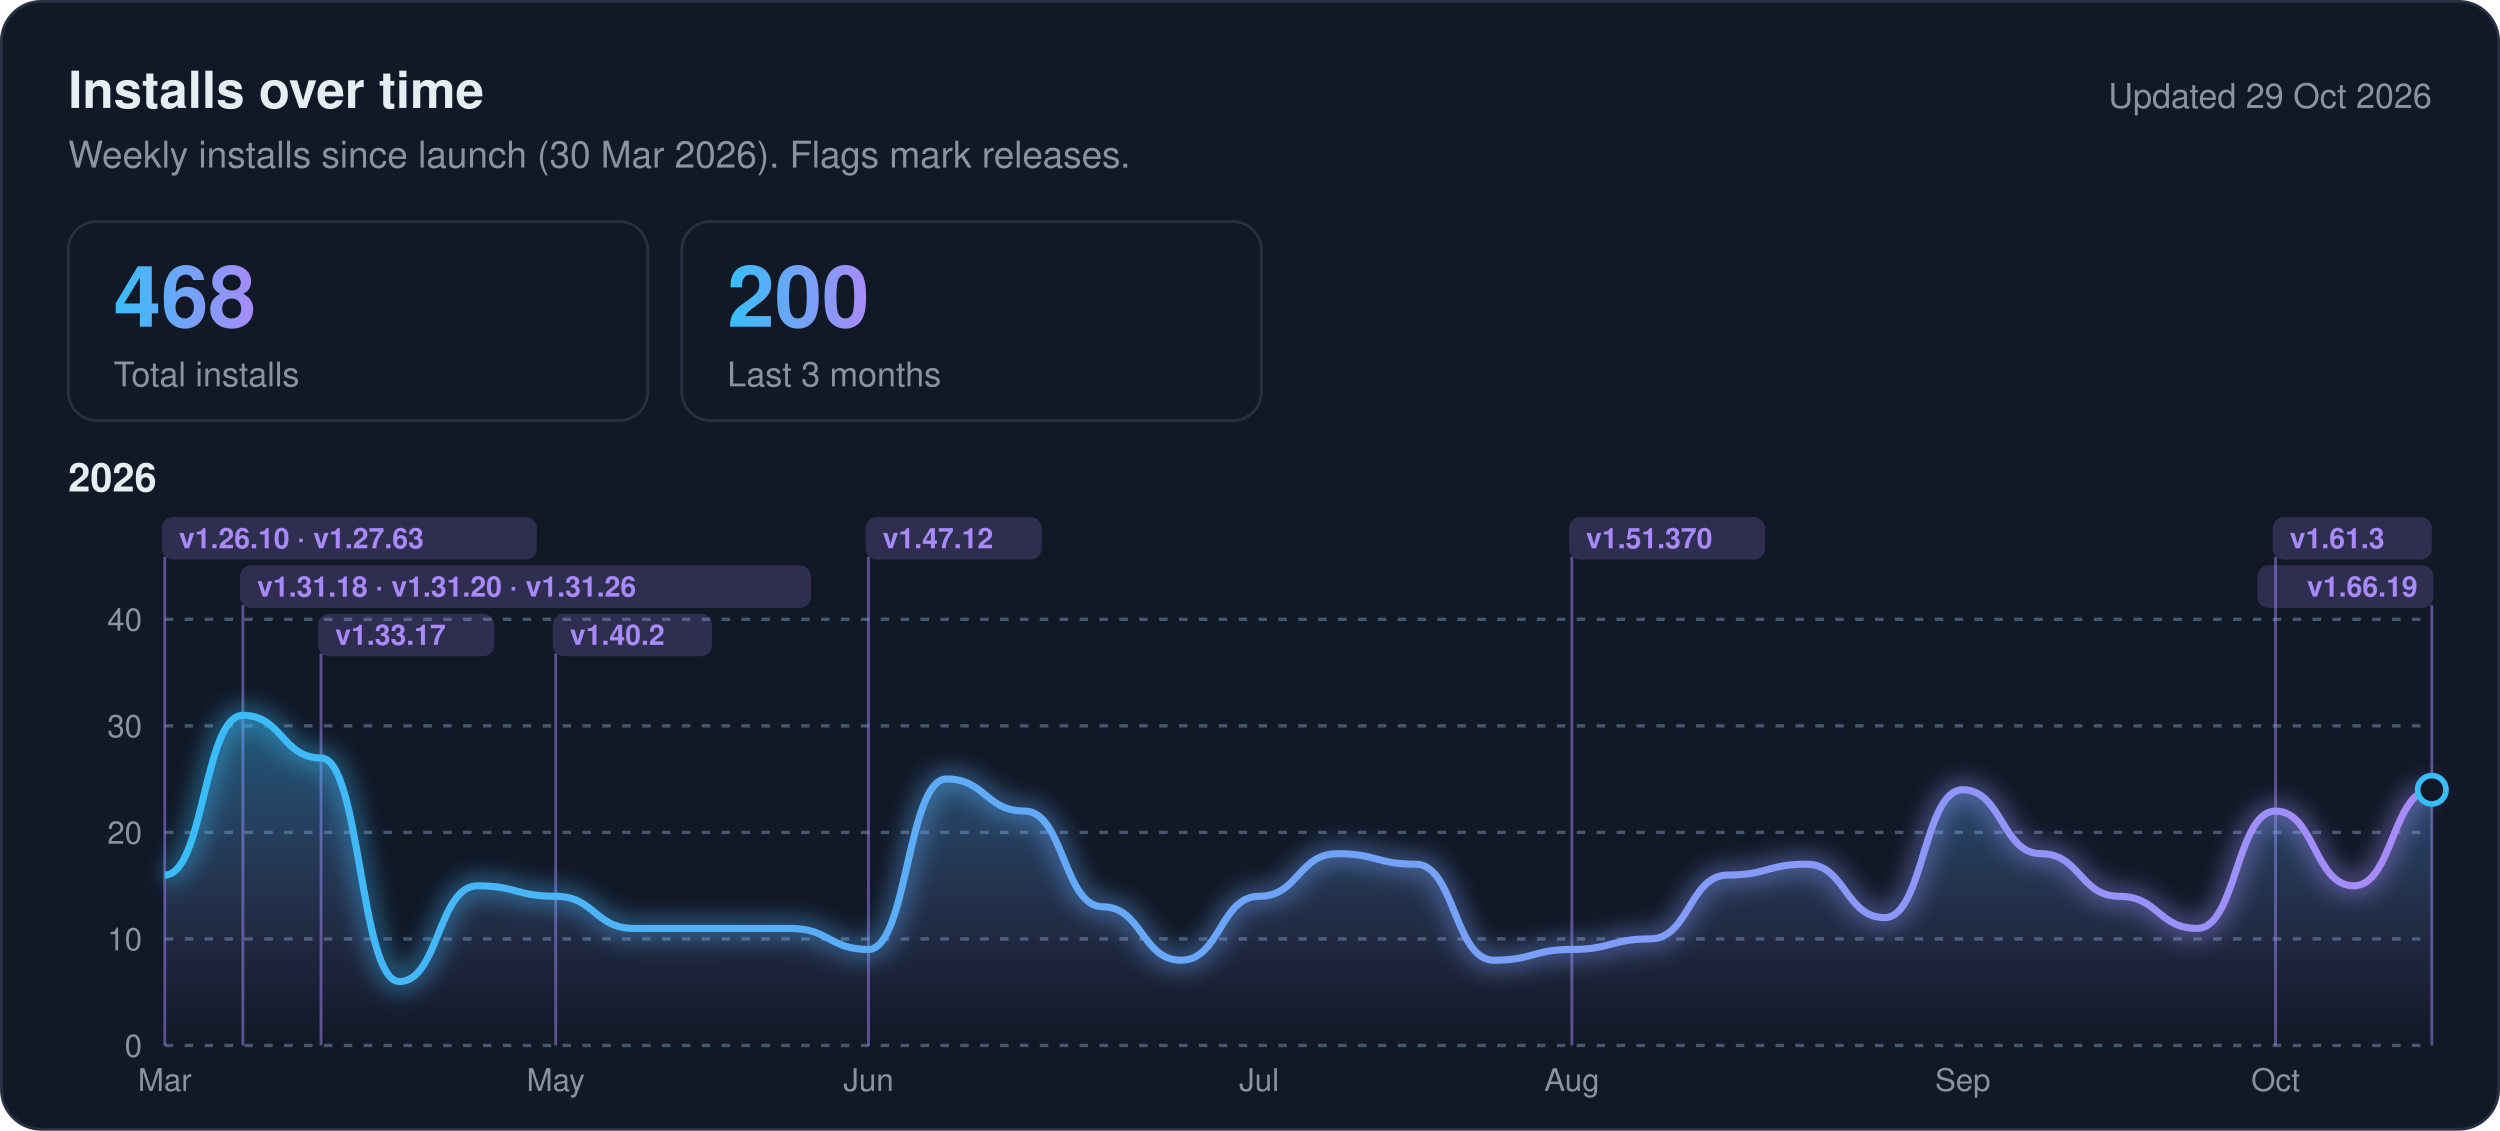
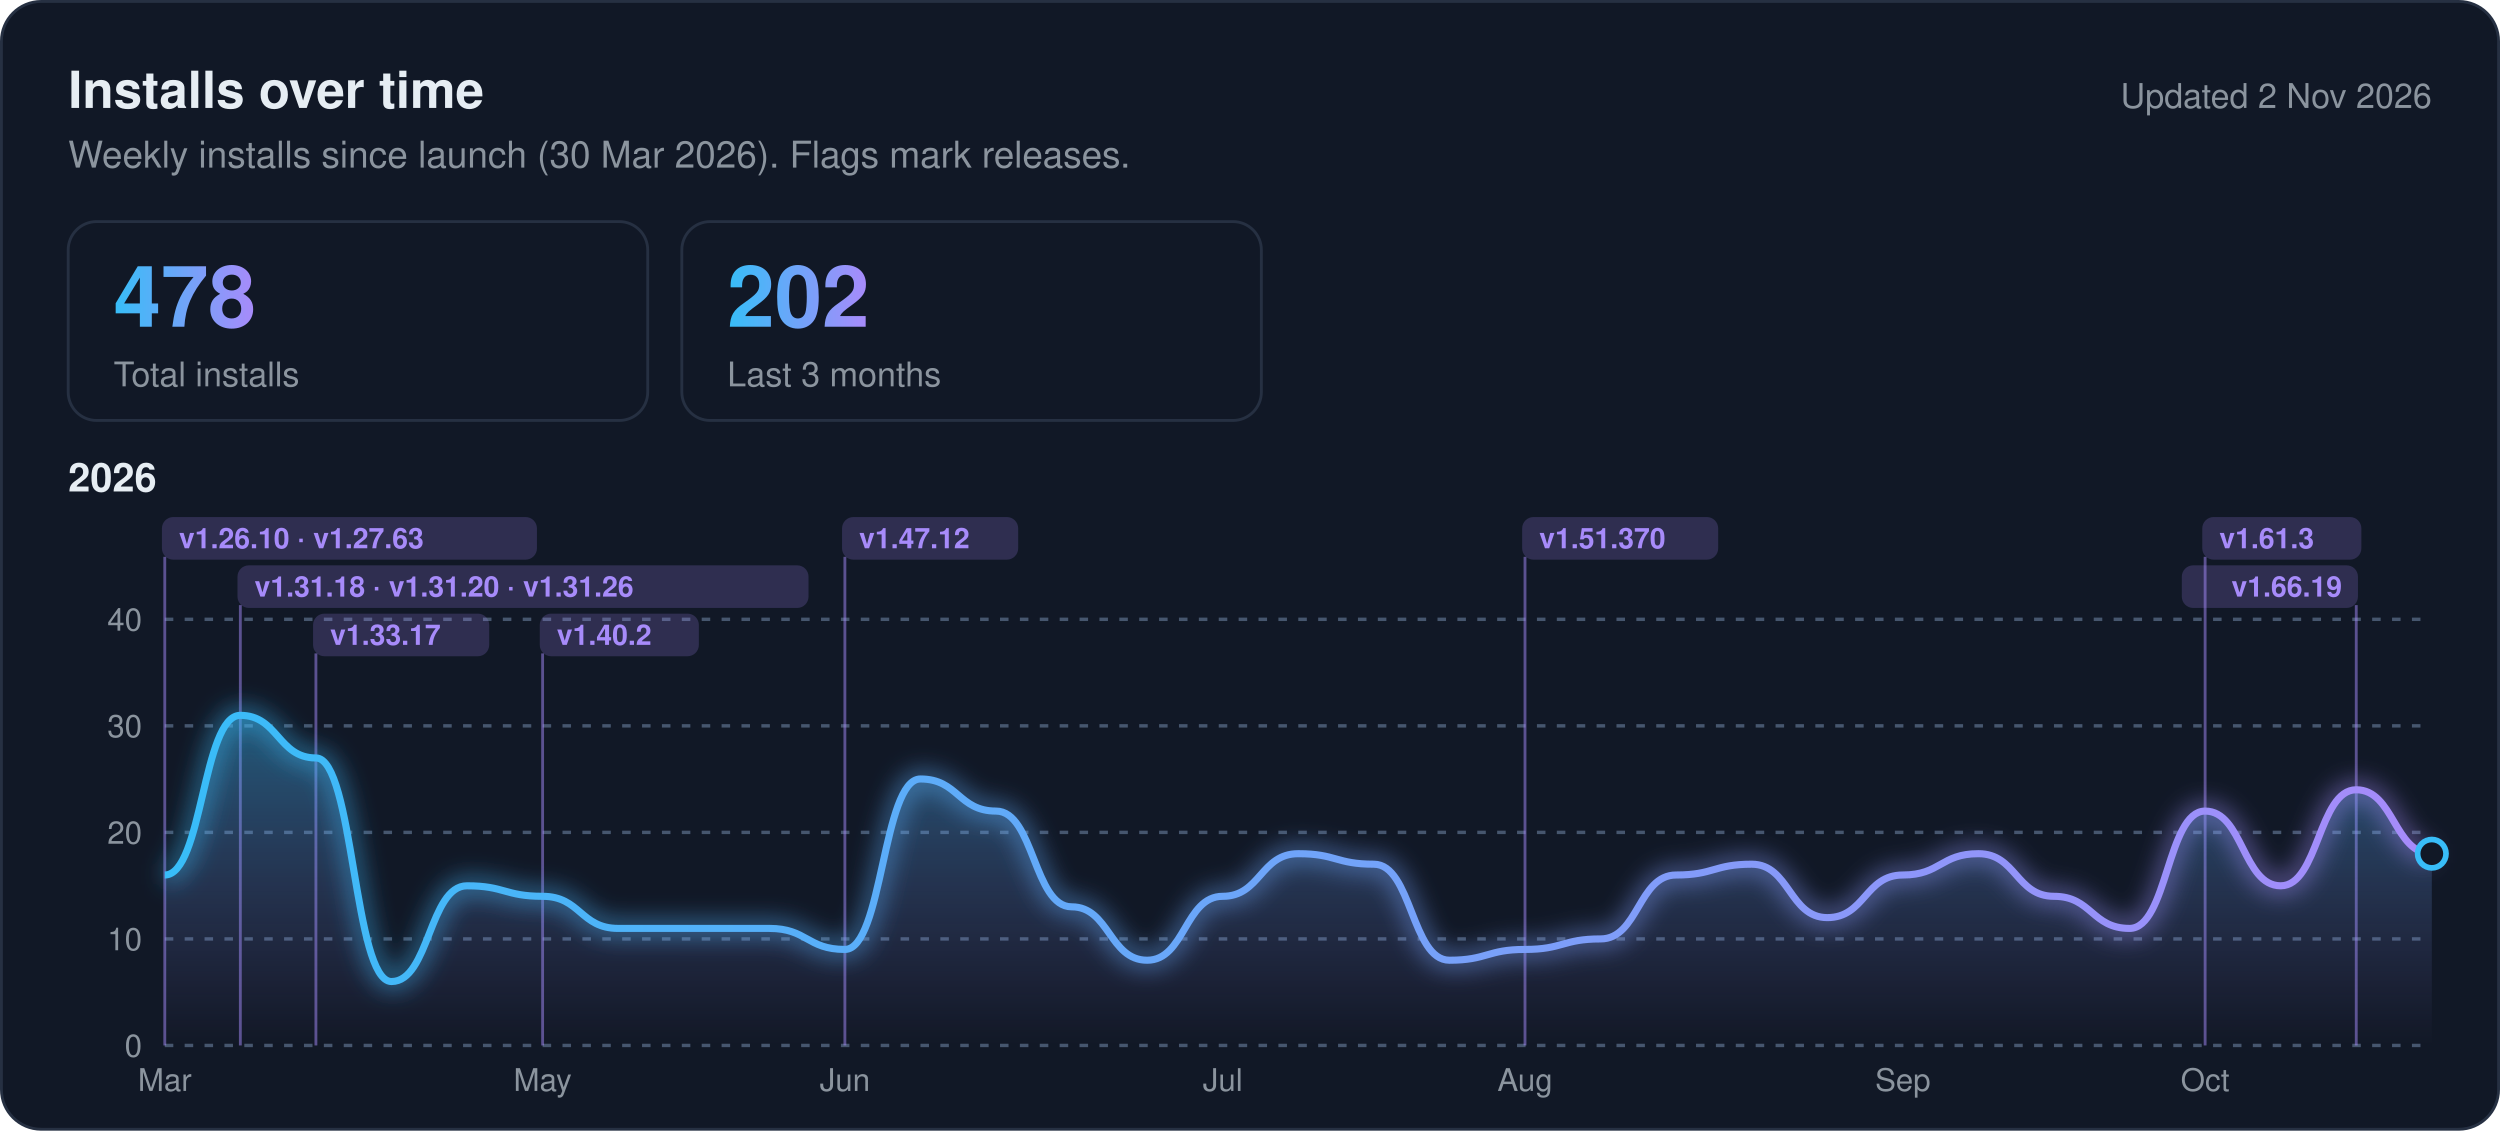
<svg xmlns="http://www.w3.org/2000/svg" viewBox="0 0 880 398" width="880" height="398" role="img" aria-label="Installs over time" font-family="'Segoe UI', system-ui, -apple-system, Helvetica, Arial, sans-serif">
  <style>@keyframes draw{from{stroke-dasharray:1;stroke-dashoffset:1}to{stroke-dasharray:1;stroke-dashoffset:0}}@keyframes fade{from{opacity:0}}.ln,.gw{animation:draw 2.2s ease-out .2s backwards}.fd{animation:fade 1.4s ease 1.2s backwards}@media (prefers-reduced-motion:reduce){.lwv{display:none}}@media (prefers-reduced-motion:reduce){*{animation:none!important}}</style>
  <defs>
    <linearGradient id="lg" x1="0" x2="1">
      <stop offset="0" stop-color="#38bdf8" />
      <stop offset="1" stop-color="#a78bfa" />
    </linearGradient>
    <linearGradient id="ag" x1="0" x2="0" y1="0" y2="1">
      <stop offset="0" stop-color="#38bdf8" stop-opacity=".4" />
      <stop offset="1" stop-color="#a78bfa" stop-opacity="0" />
    </linearGradient>
    <filter id="gw" x="-5%" y="-30%" width="110%" height="160%">
      <feGaussianBlur stdDeviation="4" />
    </filter>
    <linearGradient id="wv0" gradientUnits="userSpaceOnUse" x1="0" y1="0" x2="880" y2="0" gradientTransform="translate(-20,0)">
      <stop offset="0" stop-color="#fff" stop-opacity="0" />
      <stop offset=".04" stop-color="#fff" stop-opacity="0" />
      <stop offset=".08" stop-color="#fff" stop-opacity="1" />
      <stop offset=".086" stop-color="#fff" stop-opacity="0" />
      <stop offset="1" stop-color="#fff" stop-opacity="0" />
      <animateTransform attributeName="gradientTransform" type="translate" values="-20 0;825 0" keyTimes="0;1" dur="8s" begin="2.4s" repeatCount="indefinite" />
    </linearGradient>
  </defs>
  <rect x=".5" y=".5" width="879" height="397" rx="14" fill="#111826" stroke="#263042" />
  <text x="24" y="38" font-size="18" font-weight="700" fill="#e6edf3">Installs over time</text>
  <text x="24" y="59" font-size="13" fill="#8b949e">Weekly installs since launch (30 Mar 2026). Flags mark releases.</text>
-   <text x="856" y="38" font-size="12" fill="#8b949e" text-anchor="end">Updated 29 Oct 2026</text>
+   <text x="856" y="38" font-size="12" fill="#8b949e" text-anchor="end">Updated 2 Nov 2026</text>
  <rect x="24" y="78" width="204" height="70" rx="10" fill="none" stroke="#263042" />
-   <text x="40" y="115" font-size="30" font-weight="700" fill="url(#lg)">468</text>
+   <text x="40" y="115" font-size="30" font-weight="700" fill="url(#lg)">478</text>
  <text x="40" y="136" font-size="12" fill="#8b949e">Total installs</text>
  <rect x="240" y="78" width="204" height="70" rx="10" fill="none" stroke="#263042" />
-   <text x="256" y="115" font-size="30" font-weight="700" fill="url(#lg)">200</text>
+   <text x="256" y="115" font-size="30" font-weight="700" fill="url(#lg)">202</text>
  <text x="256" y="136" font-size="12" fill="#8b949e">Last 3 months</text>
  <text x="24" y="173" font-size="14" font-weight="700" fill="#e6edf3">2026</text>
  <line x1="58" x2="856" y1="368.0" y2="368.0" stroke="#46566e" stroke-width="1.2" stroke-dasharray="3 4" />
  <text x="50" y="372.0" font-size="11" fill="#8b949e" text-anchor="end">0</text>
  <line x1="58" x2="856" y1="330.5" y2="330.5" stroke="#46566e" stroke-width="1.2" stroke-dasharray="3 4" />
  <text x="50" y="334.5" font-size="11" fill="#8b949e" text-anchor="end">10</text>
  <line x1="58" x2="856" y1="293.0" y2="293.0" stroke="#46566e" stroke-width="1.2" stroke-dasharray="3 4" />
  <text x="50" y="297.0" font-size="11" fill="#8b949e" text-anchor="end">20</text>
  <line x1="58" x2="856" y1="255.5" y2="255.5" stroke="#46566e" stroke-width="1.2" stroke-dasharray="3 4" />
  <text x="50" y="259.5" font-size="11" fill="#8b949e" text-anchor="end">30</text>
  <line x1="58" x2="856" y1="218.0" y2="218.0" stroke="#46566e" stroke-width="1.2" stroke-dasharray="3 4" />
  <text x="50" y="222.0" font-size="11" fill="#8b949e" text-anchor="end">40</text>
  <text x="58.0" y="384" font-size="11" fill="#8b949e" text-anchor="middle">Mar</text>
-   <text x="195.6" y="384" font-size="11" fill="#8b949e" text-anchor="middle">May</text>
-   <text x="305.7" y="384" font-size="11" fill="#8b949e" text-anchor="middle">Jun</text>
-   <text x="443.2" y="384" font-size="11" fill="#8b949e" text-anchor="middle">Jul</text>
-   <text x="553.3" y="384" font-size="11" fill="#8b949e" text-anchor="middle">Aug</text>
-   <text x="690.9" y="384" font-size="11" fill="#8b949e" text-anchor="middle">Sep</text>
-   <text x="801.0" y="384" font-size="11" fill="#8b949e" text-anchor="middle">Oct</text>
+   <text x="191.0" y="384" font-size="11" fill="#8b949e" text-anchor="middle">May</text>
+   <text x="297.4" y="384" font-size="11" fill="#8b949e" text-anchor="middle">Jun</text>
+   <text x="430.4" y="384" font-size="11" fill="#8b949e" text-anchor="middle">Jul</text>
+   <text x="536.8" y="384" font-size="11" fill="#8b949e" text-anchor="middle">Aug</text>
+   <text x="669.8" y="384" font-size="11" fill="#8b949e" text-anchor="middle">Sep</text>
+   <text x="776.2" y="384" font-size="11" fill="#8b949e" text-anchor="middle">Oct</text>
  <line x1="58.0" x2="58.0" y1="196" y2="368" stroke="#a78bfa" stroke-opacity=".5" />
  <rect x="57.0" y="182" width="132" height="15" rx="4" fill="#a78bfa" fill-opacity=".2" />
  <text x="63.0" y="193" font-size="10" font-weight="600" fill="#a78bfa" text-anchor="start">v1.26.10 · v1.27.63</text>
-   <line x1="85.5" x2="85.5" y1="213" y2="368" stroke="#a78bfa" stroke-opacity=".5" />
-   <rect x="84.5" y="199" width="201" height="15" rx="4" fill="#a78bfa" fill-opacity=".2" />
-   <text x="90.5" y="210" font-size="10" font-weight="600" fill="#a78bfa" text-anchor="start">v1.31.18 · v1.31.20 · v1.31.26</text>
-   <line x1="113.0" x2="113.0" y1="230" y2="368" stroke="#a78bfa" stroke-opacity=".5" />
-   <rect x="112.0" y="216" width="62" height="15" rx="4" fill="#a78bfa" fill-opacity=".2" />
-   <text x="118.0" y="227" font-size="10" font-weight="600" fill="#a78bfa" text-anchor="start">v1.33.17</text>
-   <line x1="195.6" x2="195.6" y1="230" y2="368" stroke="#a78bfa" stroke-opacity=".5" />
-   <rect x="194.6" y="216" width="56" height="15" rx="4" fill="#a78bfa" fill-opacity=".2" />
-   <text x="200.6" y="227" font-size="10" font-weight="600" fill="#a78bfa" text-anchor="start">v1.40.2</text>
-   <line x1="305.7" x2="305.7" y1="196" y2="368" stroke="#a78bfa" stroke-opacity=".5" />
-   <rect x="304.7" y="182" width="62" height="15" rx="4" fill="#a78bfa" fill-opacity=".2" />
-   <text x="310.7" y="193" font-size="10" font-weight="600" fill="#a78bfa" text-anchor="start">v1.47.12</text>
-   <line x1="553.3" x2="553.3" y1="196" y2="368" stroke="#a78bfa" stroke-opacity=".5" />
-   <rect x="552.3" y="182" width="69" height="15" rx="4" fill="#a78bfa" fill-opacity=".2" />
-   <text x="558.3" y="193" font-size="10" font-weight="600" fill="#a78bfa" text-anchor="start">v1.51.370</text>
-   <line x1="801.0" x2="801.0" y1="196" y2="368" stroke="#a78bfa" stroke-opacity=".5" />
-   <rect x="800.0" y="182" width="56" height="15" rx="4" fill="#a78bfa" fill-opacity=".2" />
-   <text x="806.0" y="193" font-size="10" font-weight="600" fill="#a78bfa" text-anchor="start">v1.61.3</text>
-   <line x1="856.0" x2="856.0" y1="213" y2="368" stroke="#a78bfa" stroke-opacity=".5" />
-   <rect x="794.6" y="199" width="62" height="15" rx="4" fill="#a78bfa" fill-opacity=".2" />
-   <text x="851.0" y="210" font-size="10" font-weight="600" fill="#a78bfa" text-anchor="end">v1.66.19</text>
-   <path class="fd" d="M58.0,308.0C71.8,308.0 71.8,251.8 85.5,251.8C99.3,251.8 99.3,266.8 113.0,266.8C126.8,266.8 126.8,345.5 140.6,345.5C154.3,345.5 154.3,311.8 168.1,311.8C181.8,311.8 181.8,315.5 195.6,315.5C209.3,315.5 209.3,326.8 223.1,326.8C236.9,326.8 236.9,326.8 250.6,326.8C264.4,326.8 264.4,326.8 278.1,326.8C291.9,326.8 291.9,334.2 305.7,334.2C319.4,334.2 319.4,274.2 333.2,274.2C346.9,274.2 346.9,285.5 360.7,285.5C374.4,285.5 374.4,319.2 388.2,319.2C402.0,319.2 402.0,338.0 415.7,338.0C429.5,338.0 429.5,315.5 443.2,315.5C457.0,315.5 457.0,300.5 470.8,300.5C484.5,300.5 484.5,304.2 498.3,304.2C512.0,304.2 512.0,338.0 525.8,338.0C539.6,338.0 539.6,334.2 553.3,334.2C567.1,334.2 567.1,330.5 580.8,330.5C594.6,330.5 594.6,308.0 608.3,308.0C622.1,308.0 622.1,304.2 635.9,304.2C649.6,304.2 649.6,323.0 663.4,323.0C677.1,323.0 677.1,278.0 690.9,278.0C704.7,278.0 704.7,300.5 718.4,300.5C732.2,300.5 732.2,315.5 745.9,315.5C759.7,315.5 759.7,326.8 773.4,326.8C787.2,326.8 787.2,285.5 801.0,285.5C814.7,285.5 814.7,311.8 828.5,311.8C842.2,311.8 842.2,278.0 856.0,278.0L856.0,368.0L58.0,368.0Z" fill="url(#ag)" style="animation-delay:1.20s" />
-   <path class="gw" d="M58.0,308.0C71.8,308.0 71.8,251.8 85.5,251.8C99.3,251.8 99.3,266.8 113.0,266.8C126.8,266.8 126.8,345.5 140.6,345.5C154.3,345.5 154.3,311.8 168.1,311.8C181.8,311.8 181.8,315.5 195.6,315.5C209.3,315.5 209.3,326.8 223.1,326.8C236.9,326.8 236.9,326.8 250.6,326.8C264.4,326.8 264.4,326.8 278.1,326.8C291.9,326.8 291.9,334.2 305.7,334.2C319.4,334.2 319.4,274.2 333.2,274.2C346.9,274.2 346.9,285.5 360.7,285.5C374.4,285.5 374.4,319.2 388.2,319.2C402.0,319.2 402.0,338.0 415.7,338.0C429.5,338.0 429.5,315.5 443.2,315.5C457.0,315.5 457.0,300.5 470.8,300.5C484.5,300.5 484.5,304.2 498.3,304.2C512.0,304.2 512.0,338.0 525.8,338.0C539.6,338.0 539.6,334.2 553.3,334.2C567.1,334.2 567.1,330.5 580.8,330.5C594.6,330.5 594.6,308.0 608.3,308.0C622.1,308.0 622.1,304.2 635.9,304.2C649.6,304.2 649.6,323.0 663.4,323.0C677.1,323.0 677.1,278.0 690.9,278.0C704.7,278.0 704.7,300.5 718.4,300.5C732.2,300.5 732.2,315.5 745.9,315.5C759.7,315.5 759.7,326.8 773.4,326.8C787.2,326.8 787.2,285.5 801.0,285.5C814.7,285.5 814.7,311.8 828.5,311.8C842.2,311.8 842.2,278.0 856.0,278.0" pathLength="1" fill="none" stroke="url(#lg)" stroke-width="7" stroke-opacity=".45" filter="url(#gw)" style="animation-delay:0.20s" />
-   <path class="ln" d="M58.0,308.0C71.8,308.0 71.8,251.8 85.5,251.8C99.3,251.8 99.3,266.8 113.0,266.8C126.8,266.8 126.8,345.5 140.6,345.5C154.3,345.5 154.3,311.8 168.1,311.8C181.8,311.8 181.8,315.5 195.6,315.5C209.3,315.5 209.3,326.8 223.1,326.8C236.9,326.8 236.9,326.8 250.6,326.8C264.4,326.8 264.4,326.8 278.1,326.8C291.9,326.8 291.9,334.2 305.7,334.2C319.4,334.2 319.4,274.2 333.2,274.2C346.9,274.2 346.9,285.5 360.7,285.5C374.4,285.5 374.4,319.2 388.2,319.2C402.0,319.2 402.0,338.0 415.7,338.0C429.5,338.0 429.5,315.5 443.2,315.5C457.0,315.5 457.0,300.5 470.8,300.5C484.5,300.5 484.5,304.2 498.3,304.2C512.0,304.2 512.0,338.0 525.8,338.0C539.6,338.0 539.6,334.2 553.3,334.2C567.1,334.2 567.1,330.5 580.8,330.5C594.6,330.5 594.6,308.0 608.3,308.0C622.1,308.0 622.1,304.2 635.9,304.2C649.6,304.2 649.6,323.0 663.4,323.0C677.1,323.0 677.1,278.0 690.9,278.0C704.7,278.0 704.7,300.5 718.4,300.5C732.2,300.5 732.2,315.5 745.9,315.5C759.7,315.5 759.7,326.8 773.4,326.8C787.2,326.8 787.2,285.5 801.0,285.5C814.7,285.5 814.7,311.8 828.5,311.8C842.2,311.8 842.2,278.0 856.0,278.0" pathLength="1" fill="none" stroke="url(#lg)" stroke-width="2.5" stroke-linejoin="round" style="animation-delay:0.20s" />
-   <path class="lwv" d="M58.0,308.0C71.8,308.0 71.8,251.8 85.5,251.8C99.3,251.8 99.3,266.8 113.0,266.8C126.8,266.8 126.8,345.5 140.6,345.5C154.3,345.5 154.3,311.8 168.1,311.8C181.8,311.8 181.8,315.5 195.6,315.5C209.3,315.5 209.3,326.8 223.1,326.8C236.9,326.8 236.9,326.8 250.6,326.8C264.4,326.8 264.4,326.8 278.1,326.8C291.9,326.8 291.9,334.2 305.7,334.2C319.4,334.2 319.4,274.2 333.2,274.2C346.9,274.2 346.9,285.5 360.7,285.5C374.4,285.5 374.4,319.2 388.2,319.2C402.0,319.2 402.0,338.0 415.7,338.0C429.5,338.0 429.5,315.5 443.2,315.5C457.0,315.5 457.0,300.5 470.8,300.5C484.5,300.5 484.5,304.2 498.3,304.2C512.0,304.2 512.0,338.0 525.8,338.0C539.6,338.0 539.6,334.2 553.3,334.2C567.1,334.2 567.1,330.5 580.8,330.5C594.6,330.5 594.6,308.0 608.3,308.0C622.1,308.0 622.1,304.2 635.9,304.2C649.6,304.2 649.6,323.0 663.4,323.0C677.1,323.0 677.1,278.0 690.9,278.0C704.7,278.0 704.7,300.5 718.4,300.5C732.2,300.5 732.2,315.5 745.9,315.5C759.7,315.5 759.7,326.8 773.4,326.8C787.2,326.8 787.2,285.5 801.0,285.5C814.7,285.5 814.7,311.8 828.5,311.8C842.2,311.8 842.2,278.0 856.0,278.0" fill="none" stroke="url(#wv0)" stroke-width="5.5" stroke-linecap="round" filter="url(#gw)" />
-   <path class="lwv" d="M58.0,308.0C71.8,308.0 71.8,251.8 85.5,251.8C99.3,251.8 99.3,266.8 113.0,266.8C126.8,266.8 126.8,345.5 140.6,345.5C154.3,345.5 154.3,311.8 168.1,311.8C181.8,311.8 181.8,315.5 195.6,315.5C209.3,315.5 209.3,326.8 223.1,326.8C236.9,326.8 236.9,326.8 250.6,326.8C264.4,326.8 264.4,326.8 278.1,326.8C291.9,326.8 291.9,334.2 305.7,334.2C319.4,334.2 319.4,274.2 333.2,274.2C346.9,274.2 346.9,285.5 360.7,285.5C374.4,285.5 374.4,319.2 388.2,319.2C402.0,319.2 402.0,338.0 415.7,338.0C429.5,338.0 429.5,315.5 443.2,315.5C457.0,315.5 457.0,300.5 470.8,300.5C484.5,300.5 484.5,304.2 498.3,304.2C512.0,304.2 512.0,338.0 525.8,338.0C539.6,338.0 539.6,334.2 553.3,334.2C567.1,334.2 567.1,330.5 580.8,330.5C594.6,330.5 594.6,308.0 608.3,308.0C622.1,308.0 622.1,304.2 635.9,304.2C649.6,304.2 649.6,323.0 663.4,323.0C677.1,323.0 677.1,278.0 690.9,278.0C704.7,278.0 704.7,300.5 718.4,300.5C732.2,300.5 732.2,315.5 745.9,315.5C759.7,315.5 759.7,326.8 773.4,326.8C787.2,326.8 787.2,285.5 801.0,285.5C814.7,285.5 814.7,311.8 828.5,311.8C842.2,311.8 842.2,278.0 856.0,278.0" fill="none" stroke="url(#wv0)" stroke-width="2" stroke-linecap="round" />
-   <circle class="fd" cx="856.0" cy="278.0" r="5" fill="#111826" stroke="#38bdf8" stroke-width="2" style="animation-delay:1.20s" />
+   <line x1="84.6" x2="84.6" y1="213" y2="368" stroke="#a78bfa" stroke-opacity=".5" />
+   <rect x="83.6" y="199" width="201" height="15" rx="4" fill="#a78bfa" fill-opacity=".2" />
+   <text x="89.6" y="210" font-size="10" font-weight="600" fill="#a78bfa" text-anchor="start">v1.31.18 · v1.31.20 · v1.31.26</text>
+   <line x1="111.2" x2="111.2" y1="230" y2="368" stroke="#a78bfa" stroke-opacity=".5" />
+   <rect x="110.2" y="216" width="62" height="15" rx="4" fill="#a78bfa" fill-opacity=".2" />
+   <text x="116.2" y="227" font-size="10" font-weight="600" fill="#a78bfa" text-anchor="start">v1.33.17</text>
+   <line x1="191.0" x2="191.0" y1="230" y2="368" stroke="#a78bfa" stroke-opacity=".5" />
+   <rect x="190.0" y="216" width="56" height="15" rx="4" fill="#a78bfa" fill-opacity=".2" />
+   <text x="196.0" y="227" font-size="10" font-weight="600" fill="#a78bfa" text-anchor="start">v1.40.2</text>
+   <line x1="297.4" x2="297.4" y1="196" y2="368" stroke="#a78bfa" stroke-opacity=".5" />
+   <rect x="296.4" y="182" width="62" height="15" rx="4" fill="#a78bfa" fill-opacity=".2" />
+   <text x="302.4" y="193" font-size="10" font-weight="600" fill="#a78bfa" text-anchor="start">v1.47.12</text>
+   <line x1="536.8" x2="536.8" y1="196" y2="368" stroke="#a78bfa" stroke-opacity=".5" />
+   <rect x="535.8" y="182" width="69" height="15" rx="4" fill="#a78bfa" fill-opacity=".2" />
+   <text x="541.8" y="193" font-size="10" font-weight="600" fill="#a78bfa" text-anchor="start">v1.51.370</text>
+   <line x1="776.2" x2="776.2" y1="196" y2="368" stroke="#a78bfa" stroke-opacity=".5" />
+   <rect x="775.2" y="182" width="56" height="15" rx="4" fill="#a78bfa" fill-opacity=".2" />
+   <text x="781.2" y="193" font-size="10" font-weight="600" fill="#a78bfa" text-anchor="start">v1.61.3</text>
+   <line x1="829.4" x2="829.4" y1="213" y2="368" stroke="#a78bfa" stroke-opacity=".5" />
+   <rect x="768.0" y="199" width="62" height="15" rx="4" fill="#a78bfa" fill-opacity=".2" />
+   <text x="824.4" y="210" font-size="10" font-weight="600" fill="#a78bfa" text-anchor="end">v1.66.19</text>
+   <path class="fd" d="M58.0,308.0C71.3,308.0 71.3,251.8 84.6,251.8C97.9,251.8 97.9,266.8 111.2,266.8C124.5,266.8 124.5,345.5 137.8,345.5C151.1,345.5 151.1,311.8 164.4,311.8C177.7,311.8 177.7,315.5 191.0,315.5C204.3,315.5 204.3,326.8 217.6,326.8C230.9,326.8 230.9,326.8 244.2,326.8C257.5,326.8 257.5,326.8 270.8,326.8C284.1,326.8 284.1,334.2 297.4,334.2C310.7,334.2 310.7,274.2 324.0,274.2C337.3,274.2 337.3,285.5 350.6,285.5C363.9,285.5 363.9,319.2 377.2,319.2C390.5,319.2 390.5,338.0 403.8,338.0C417.1,338.0 417.1,315.5 430.4,315.5C443.7,315.5 443.7,300.5 457.0,300.5C470.3,300.5 470.3,304.2 483.6,304.2C496.9,304.2 496.9,338.0 510.2,338.0C523.5,338.0 523.5,334.2 536.8,334.2C550.1,334.2 550.1,330.5 563.4,330.5C576.7,330.5 576.7,308.0 590.0,308.0C603.3,308.0 603.3,304.2 616.6,304.2C629.9,304.2 629.9,323.0 643.2,323.0C656.5,323.0 656.5,308.0 669.8,308.0C683.1,308.0 683.1,300.5 696.4,300.5C709.7,300.5 709.7,315.5 723.0,315.5C736.3,315.5 736.3,326.8 749.6,326.8C762.9,326.8 762.9,285.5 776.2,285.5C789.5,285.5 789.5,311.8 802.8,311.8C816.1,311.8 816.1,278.0 829.4,278.0C842.7,278.0 842.7,300.5 856.0,300.5L856.0,368.0L58.0,368.0Z" fill="url(#ag)" style="animation-delay:1.20s" />
+   <path class="gw" d="M58.0,308.0C71.3,308.0 71.3,251.8 84.6,251.8C97.9,251.8 97.9,266.8 111.2,266.8C124.5,266.8 124.5,345.5 137.8,345.5C151.1,345.5 151.1,311.8 164.4,311.8C177.7,311.8 177.7,315.5 191.0,315.5C204.3,315.5 204.3,326.8 217.6,326.8C230.9,326.8 230.9,326.8 244.2,326.8C257.5,326.8 257.5,326.8 270.8,326.8C284.1,326.8 284.1,334.2 297.4,334.2C310.7,334.2 310.7,274.2 324.0,274.2C337.3,274.2 337.3,285.5 350.6,285.5C363.9,285.5 363.9,319.2 377.2,319.2C390.5,319.2 390.5,338.0 403.8,338.0C417.1,338.0 417.1,315.5 430.4,315.5C443.7,315.5 443.7,300.5 457.0,300.5C470.3,300.5 470.3,304.2 483.6,304.2C496.9,304.2 496.9,338.0 510.2,338.0C523.5,338.0 523.5,334.2 536.8,334.2C550.1,334.2 550.1,330.5 563.4,330.5C576.7,330.5 576.7,308.0 590.0,308.0C603.3,308.0 603.3,304.2 616.6,304.2C629.9,304.2 629.9,323.0 643.2,323.0C656.5,323.0 656.5,308.0 669.8,308.0C683.1,308.0 683.1,300.5 696.4,300.5C709.7,300.5 709.7,315.5 723.0,315.5C736.3,315.5 736.3,326.8 749.6,326.8C762.9,326.8 762.9,285.5 776.2,285.5C789.5,285.5 789.5,311.8 802.8,311.8C816.1,311.8 816.1,278.0 829.4,278.0C842.7,278.0 842.7,300.5 856.0,300.5" pathLength="1" fill="none" stroke="url(#lg)" stroke-width="7" stroke-opacity=".45" filter="url(#gw)" style="animation-delay:0.20s" />
+   <path class="ln" d="M58.0,308.0C71.3,308.0 71.3,251.8 84.6,251.8C97.9,251.8 97.9,266.8 111.2,266.8C124.5,266.8 124.5,345.5 137.8,345.5C151.1,345.5 151.1,311.8 164.4,311.8C177.7,311.8 177.7,315.5 191.0,315.5C204.3,315.5 204.3,326.8 217.6,326.8C230.9,326.8 230.9,326.8 244.2,326.8C257.5,326.8 257.5,326.8 270.8,326.8C284.1,326.8 284.1,334.2 297.4,334.2C310.7,334.2 310.7,274.2 324.0,274.2C337.3,274.2 337.3,285.5 350.6,285.5C363.9,285.5 363.9,319.2 377.2,319.2C390.5,319.2 390.5,338.0 403.8,338.0C417.1,338.0 417.1,315.5 430.4,315.5C443.7,315.5 443.7,300.5 457.0,300.5C470.3,300.5 470.3,304.2 483.6,304.2C496.9,304.2 496.9,338.0 510.2,338.0C523.5,338.0 523.5,334.2 536.8,334.2C550.1,334.2 550.1,330.5 563.4,330.5C576.7,330.5 576.7,308.0 590.0,308.0C603.3,308.0 603.3,304.2 616.6,304.2C629.9,304.2 629.9,323.0 643.2,323.0C656.5,323.0 656.5,308.0 669.8,308.0C683.1,308.0 683.1,300.5 696.4,300.5C709.7,300.5 709.7,315.5 723.0,315.5C736.3,315.5 736.3,326.8 749.6,326.8C762.9,326.8 762.9,285.5 776.2,285.5C789.5,285.5 789.5,311.8 802.8,311.8C816.1,311.8 816.1,278.0 829.4,278.0C842.7,278.0 842.7,300.5 856.0,300.5" pathLength="1" fill="none" stroke="url(#lg)" stroke-width="2.5" stroke-linejoin="round" style="animation-delay:0.20s" />
+   <path class="lwv" d="M58.0,308.0C71.3,308.0 71.3,251.8 84.6,251.8C97.9,251.8 97.9,266.8 111.2,266.8C124.5,266.8 124.5,345.5 137.8,345.5C151.1,345.5 151.1,311.8 164.4,311.8C177.7,311.8 177.7,315.5 191.0,315.5C204.3,315.5 204.3,326.8 217.6,326.8C230.9,326.8 230.9,326.8 244.2,326.8C257.5,326.8 257.5,326.8 270.8,326.8C284.1,326.8 284.1,334.2 297.4,334.2C310.7,334.2 310.7,274.2 324.0,274.2C337.3,274.2 337.3,285.5 350.6,285.5C363.9,285.5 363.9,319.2 377.2,319.2C390.5,319.2 390.5,338.0 403.8,338.0C417.1,338.0 417.1,315.5 430.4,315.5C443.7,315.5 443.7,300.5 457.0,300.5C470.3,300.5 470.3,304.2 483.6,304.2C496.9,304.2 496.9,338.0 510.2,338.0C523.5,338.0 523.5,334.2 536.8,334.2C550.1,334.2 550.1,330.5 563.4,330.5C576.7,330.5 576.7,308.0 590.0,308.0C603.3,308.0 603.3,304.2 616.6,304.2C629.9,304.2 629.9,323.0 643.2,323.0C656.5,323.0 656.5,308.0 669.8,308.0C683.1,308.0 683.1,300.5 696.4,300.5C709.7,300.5 709.7,315.5 723.0,315.5C736.3,315.5 736.3,326.8 749.6,326.8C762.9,326.8 762.9,285.5 776.2,285.5C789.5,285.5 789.5,311.8 802.8,311.8C816.1,311.8 816.1,278.0 829.4,278.0C842.7,278.0 842.7,300.5 856.0,300.5" fill="none" stroke="url(#wv0)" stroke-width="5.5" stroke-linecap="round" filter="url(#gw)" />
+   <path class="lwv" d="M58.0,308.0C71.3,308.0 71.3,251.8 84.6,251.8C97.9,251.8 97.9,266.8 111.2,266.8C124.5,266.8 124.5,345.5 137.8,345.5C151.1,345.5 151.1,311.8 164.4,311.8C177.7,311.8 177.7,315.5 191.0,315.5C204.3,315.5 204.3,326.8 217.6,326.8C230.9,326.8 230.9,326.8 244.2,326.8C257.5,326.8 257.5,326.8 270.8,326.8C284.1,326.8 284.1,334.2 297.4,334.2C310.7,334.2 310.7,274.2 324.0,274.2C337.3,274.2 337.3,285.5 350.6,285.5C363.9,285.5 363.9,319.2 377.2,319.2C390.5,319.2 390.5,338.0 403.8,338.0C417.1,338.0 417.1,315.5 430.4,315.5C443.7,315.5 443.7,300.5 457.0,300.5C470.3,300.5 470.3,304.2 483.6,304.2C496.9,304.2 496.9,338.0 510.2,338.0C523.5,338.0 523.5,334.2 536.8,334.2C550.1,334.2 550.1,330.5 563.4,330.5C576.7,330.5 576.7,308.0 590.0,308.0C603.3,308.0 603.3,304.2 616.6,304.2C629.9,304.2 629.9,323.0 643.2,323.0C656.5,323.0 656.5,308.0 669.8,308.0C683.1,308.0 683.1,300.5 696.4,300.5C709.7,300.5 709.7,315.5 723.0,315.5C736.3,315.5 736.3,326.8 749.6,326.8C762.9,326.8 762.9,285.5 776.2,285.5C789.5,285.5 789.5,311.8 802.8,311.8C816.1,311.8 816.1,278.0 829.4,278.0C842.7,278.0 842.7,300.5 856.0,300.5" fill="none" stroke="url(#wv0)" stroke-width="2" stroke-linecap="round" />
+   <circle class="fd" cx="856.0" cy="300.5" r="5" fill="#111826" stroke="#38bdf8" stroke-width="2" style="animation-delay:1.20s" />
</svg>
